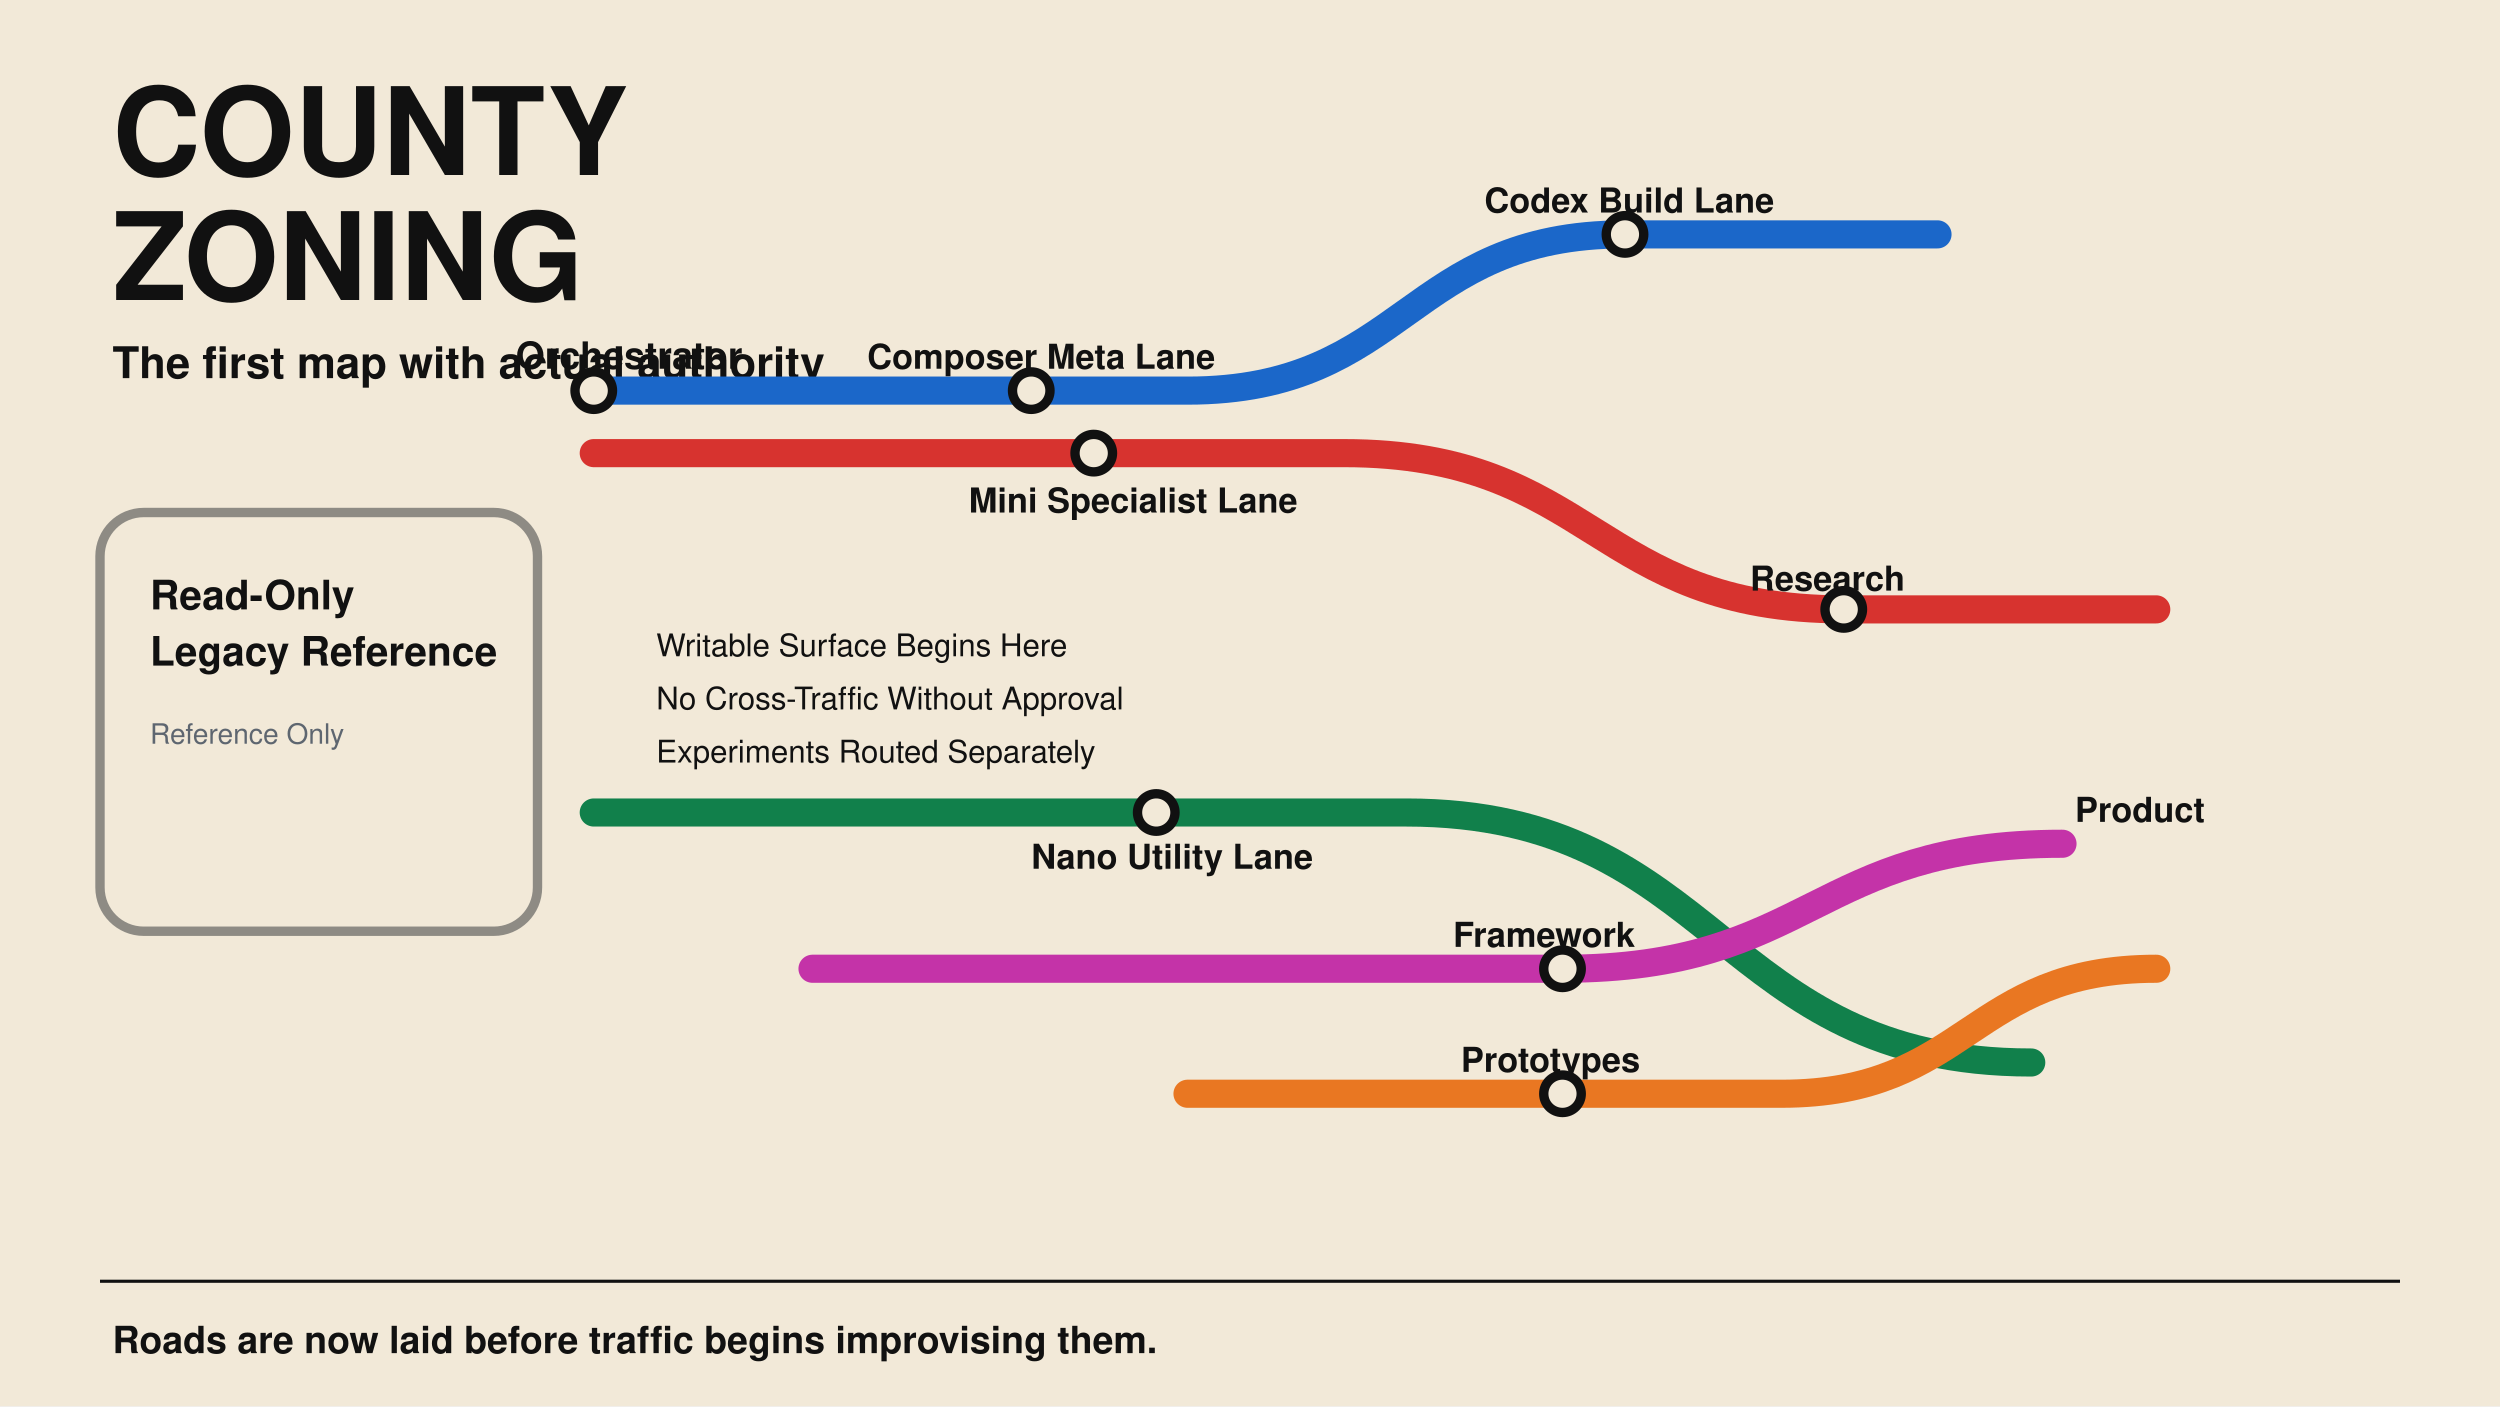
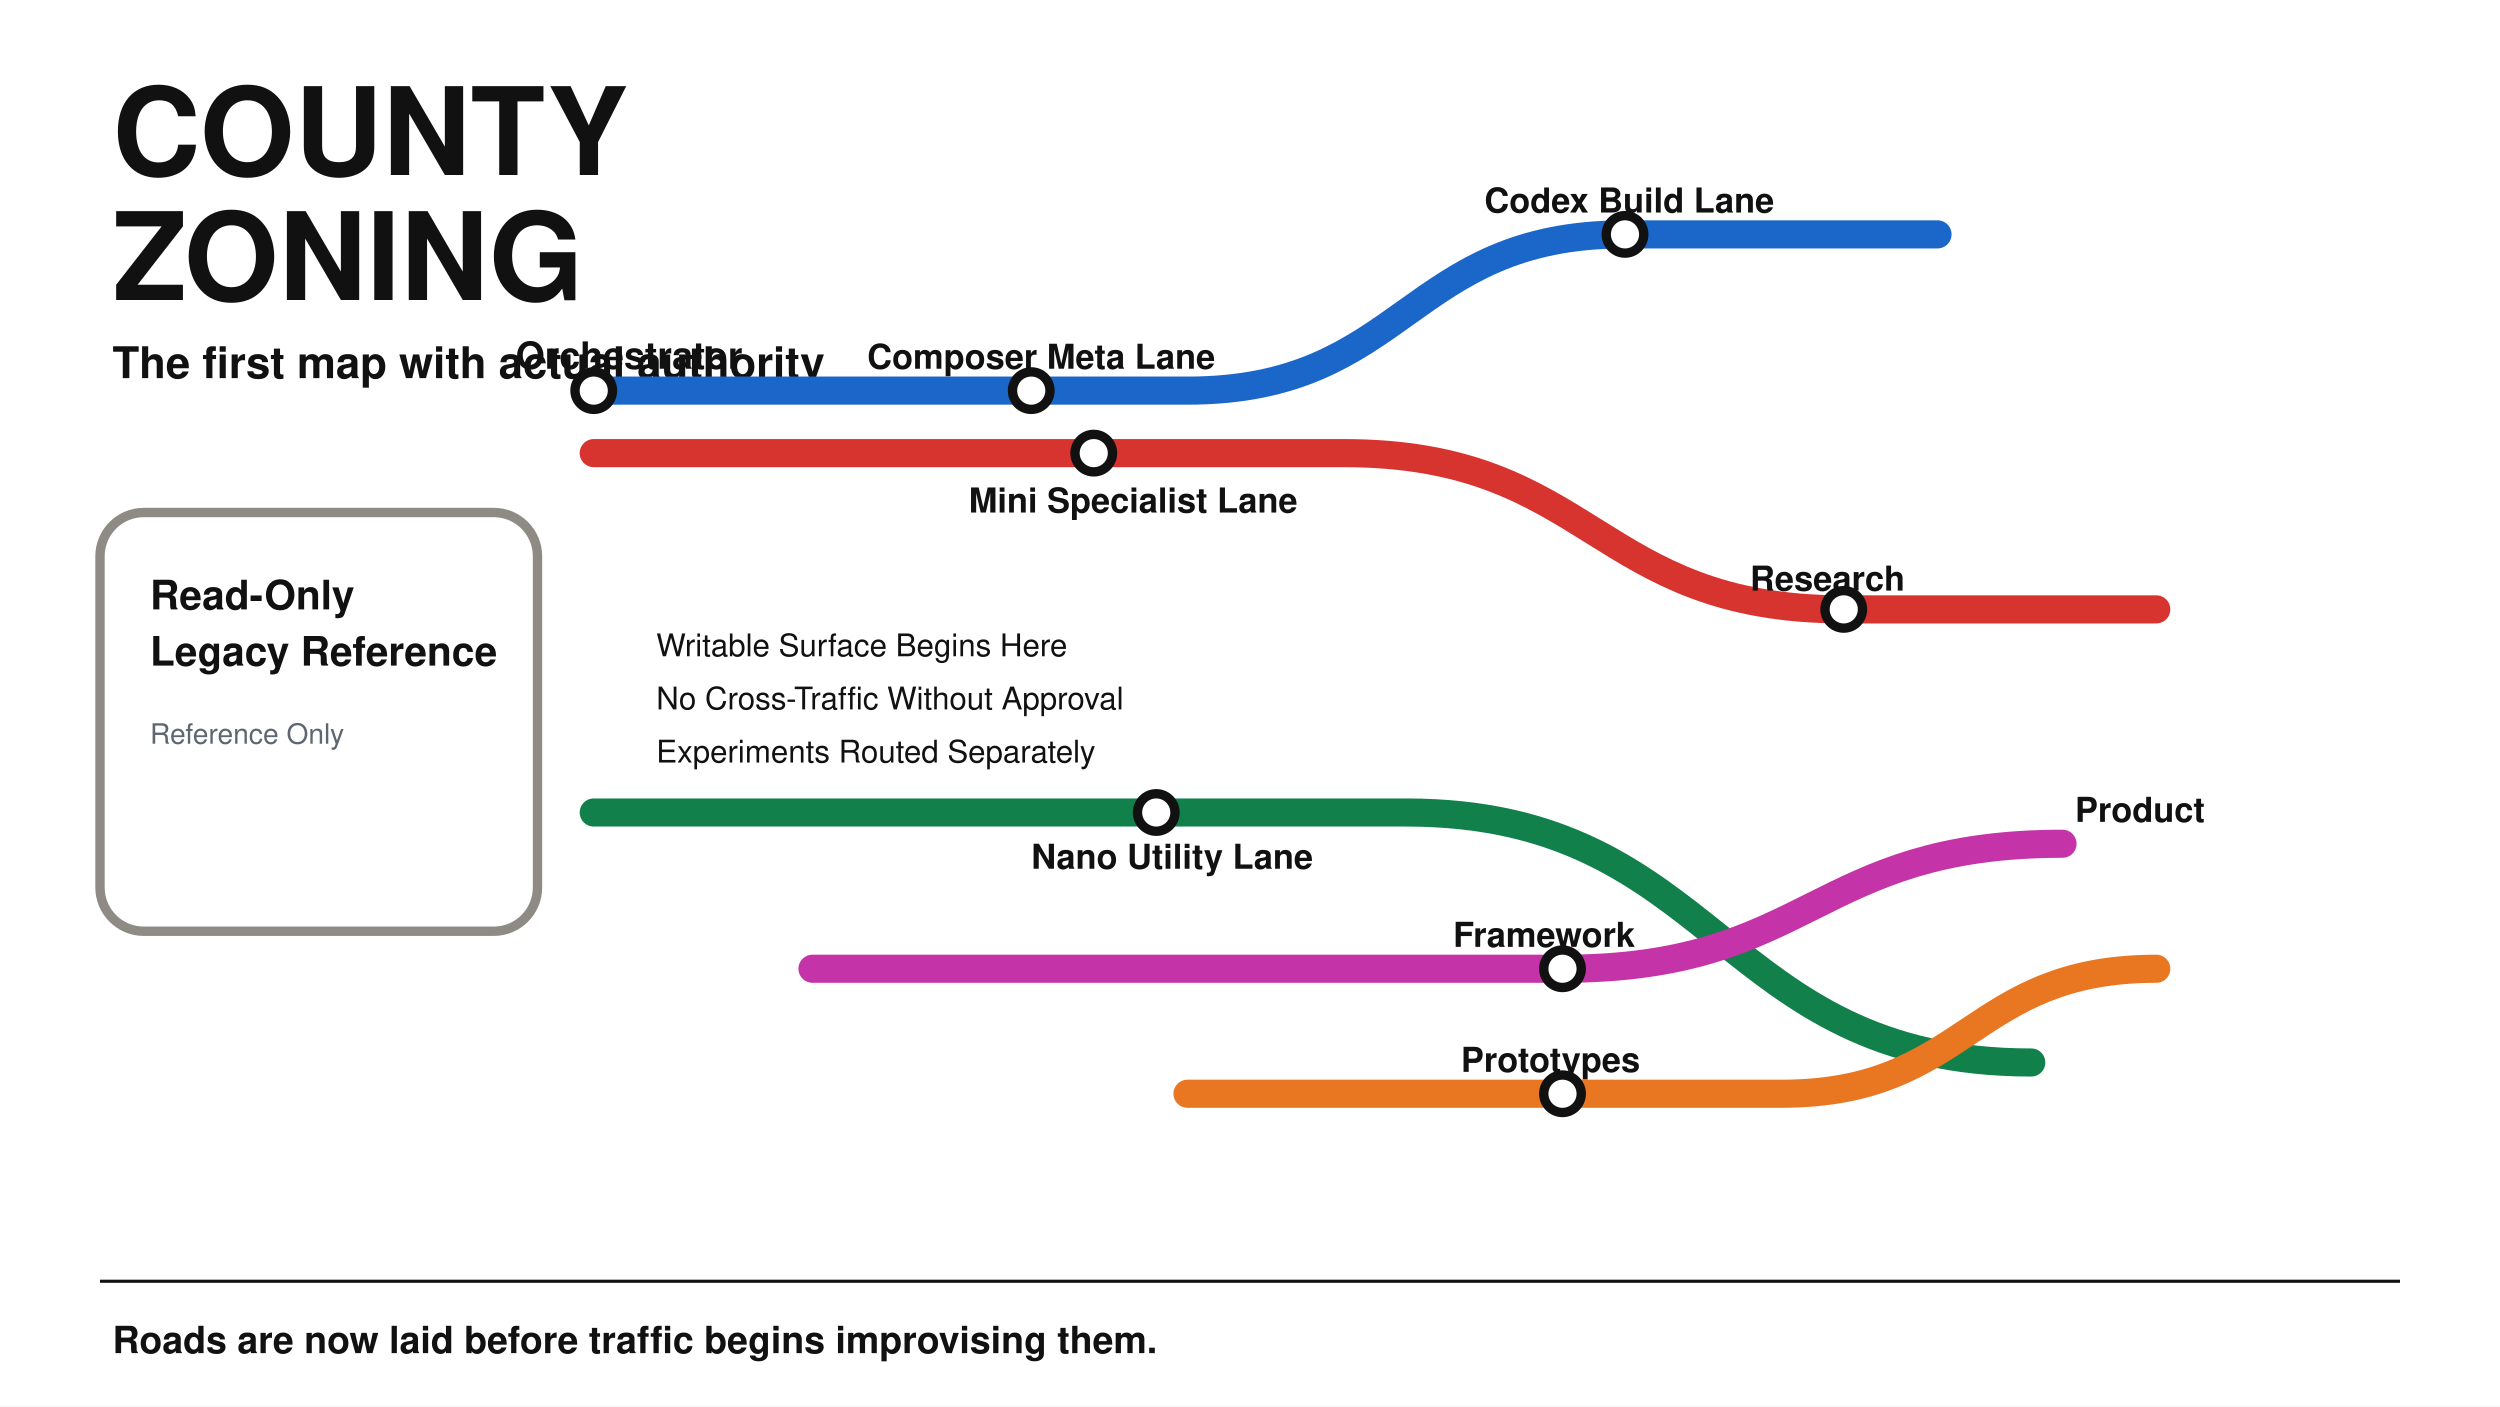
<svg xmlns="http://www.w3.org/2000/svg" width="1600" height="900" viewBox="0 0 1600 900">
-   <rect width="1600" height="900" fill="#F2E9D8" />
+   <rect width="1600" height="900" fill="#ffffff" />
  <text x="72" y="112" font-family="Helvetica, Arial, sans-serif" font-size="78" font-weight="800" fill="#111111">COUNTY</text>
  <text x="72" y="192" font-family="Helvetica, Arial, sans-serif" font-size="78" font-weight="800" fill="#111111">ZONING</text>
  <text x="72" y="242" font-family="Helvetica, Arial, sans-serif" font-size="28" font-weight="700" fill="#111111">The first map with actual authority</text>
  <rect x="64" y="328" width="280" height="268" rx="28" fill="none" stroke="#8E8B84" stroke-width="6" />
  <text x="96" y="390" font-family="Helvetica, Arial, sans-serif" font-size="26" font-weight="700" fill="#111111">Read-Only</text>
  <text x="96" y="426" font-family="Helvetica, Arial, sans-serif" font-size="26" font-weight="700" fill="#111111">Legacy Reference</text>
  <text x="96" y="476" font-family="Helvetica, Arial, sans-serif" font-size="18" fill="#5E6670">Reference Only</text>
  <path d="M380 250 C520 250, 520 250, 660 250 L760 250 C900 250, 900 150, 1040 150 L1240 150" fill="none" stroke="#1B67C9" stroke-width="18" stroke-linecap="round" stroke-linejoin="round" />
  <path d="M380 290 C540 290, 540 290, 700 290 L860 290 C1020 290, 1020 390, 1180 390 L1380 390" fill="none" stroke="#D7332F" stroke-width="18" stroke-linecap="round" stroke-linejoin="round" />
  <path d="M380 520 C560 520, 560 520, 740 520 L900 520 C1100 520, 1100 680, 1300 680" fill="none" stroke="#11804B" stroke-width="18" stroke-linecap="round" stroke-linejoin="round" />
  <path d="M520 620 C680 620, 680 620, 840 620 L1000 620 C1160 620, 1160 540, 1320 540" fill="none" stroke="#C433A8" stroke-width="18" stroke-linecap="round" stroke-linejoin="round" />
  <path d="M760 700 C880 700, 880 700, 1000 700 L1140 700 C1260 700, 1260 620, 1380 620" fill="none" stroke="#E97722" stroke-width="18" stroke-linecap="round" stroke-linejoin="round" />
-   <circle cx="380" cy="250" r="12" fill="#F2E9D8" stroke="#111111" stroke-width="6" />
-   <circle cx="660" cy="250" r="12" fill="#F2E9D8" stroke="#111111" stroke-width="6" />
-   <circle cx="1040" cy="150" r="12" fill="#F2E9D8" stroke="#111111" stroke-width="6" />
-   <circle cx="700" cy="290" r="12" fill="#F2E9D8" stroke="#111111" stroke-width="6" />
-   <circle cx="1180" cy="390" r="12" fill="#F2E9D8" stroke="#111111" stroke-width="6" />
-   <circle cx="740" cy="520" r="12" fill="#F2E9D8" stroke="#111111" stroke-width="6" />
-   <circle cx="1000" cy="620" r="12" fill="#F2E9D8" stroke="#111111" stroke-width="6" />
-   <circle cx="1000" cy="700" r="12" fill="#F2E9D8" stroke="#111111" stroke-width="6" />
+   <circle cx="380" cy="250" r="12" fill="#ffffff" stroke="#111111" stroke-width="6" />
+   <circle cx="660" cy="250" r="12" fill="#ffffff" stroke="#111111" stroke-width="6" />
+   <circle cx="1040" cy="150" r="12" fill="#ffffff" stroke="#111111" stroke-width="6" />
+   <circle cx="700" cy="290" r="12" fill="#ffffff" stroke="#111111" stroke-width="6" />
+   <circle cx="1180" cy="390" r="12" fill="#ffffff" stroke="#111111" stroke-width="6" />
+   <circle cx="740" cy="520" r="12" fill="#ffffff" stroke="#111111" stroke-width="6" />
+   <circle cx="1000" cy="620" r="12" fill="#ffffff" stroke="#111111" stroke-width="6" />
+   <circle cx="1000" cy="700" r="12" fill="#ffffff" stroke="#111111" stroke-width="6" />
  <text x="330" y="236" font-family="Helvetica, Arial, sans-serif" font-size="24" font-weight="700" fill="#111111">Orchestrator</text>
  <text x="555" y="236" font-family="Helvetica, Arial, sans-serif" font-size="22" font-weight="700" fill="#111111">Composer Meta Lane</text>
  <text x="950" y="136" font-family="Helvetica, Arial, sans-serif" font-size="22" font-weight="700" fill="#111111">Codex Build Lane</text>
  <text x="620" y="328" font-family="Helvetica, Arial, sans-serif" font-size="22" font-weight="700" fill="#111111">Mini Specialist Lane</text>
  <text x="1120" y="378" font-family="Helvetica, Arial, sans-serif" font-size="22" font-weight="700" fill="#111111">Research</text>
  <text x="660" y="556" font-family="Helvetica, Arial, sans-serif" font-size="22" font-weight="700" fill="#111111">Nano Utility Lane</text>
  <text x="930" y="606" font-family="Helvetica, Arial, sans-serif" font-size="22" font-weight="700" fill="#111111">Framework</text>
  <text x="935" y="686" font-family="Helvetica, Arial, sans-serif" font-size="22" font-weight="700" fill="#111111">Prototypes</text>
  <text x="1328" y="526" font-family="Helvetica, Arial, sans-serif" font-size="22" font-weight="700" fill="#111111">Product</text>
  <text x="420" y="420" font-family="Helvetica, Arial, sans-serif" font-size="20" fill="#111111">Writable Surface Begins Here</text>
  <text x="420" y="454" font-family="Helvetica, Arial, sans-serif" font-size="20" fill="#111111">No Cross-Traffic Without Approval</text>
  <text x="420" y="488" font-family="Helvetica, Arial, sans-serif" font-size="20" fill="#111111">Experiments Routed Separately</text>
  <line x1="64" y1="820" x2="1536" y2="820" stroke="#111111" stroke-width="2" />
  <text x="72" y="866" font-family="Helvetica, Arial, sans-serif" font-size="24" font-weight="700" fill="#111111">Roads are now laid before traffic begins improvising them.</text>
</svg>
